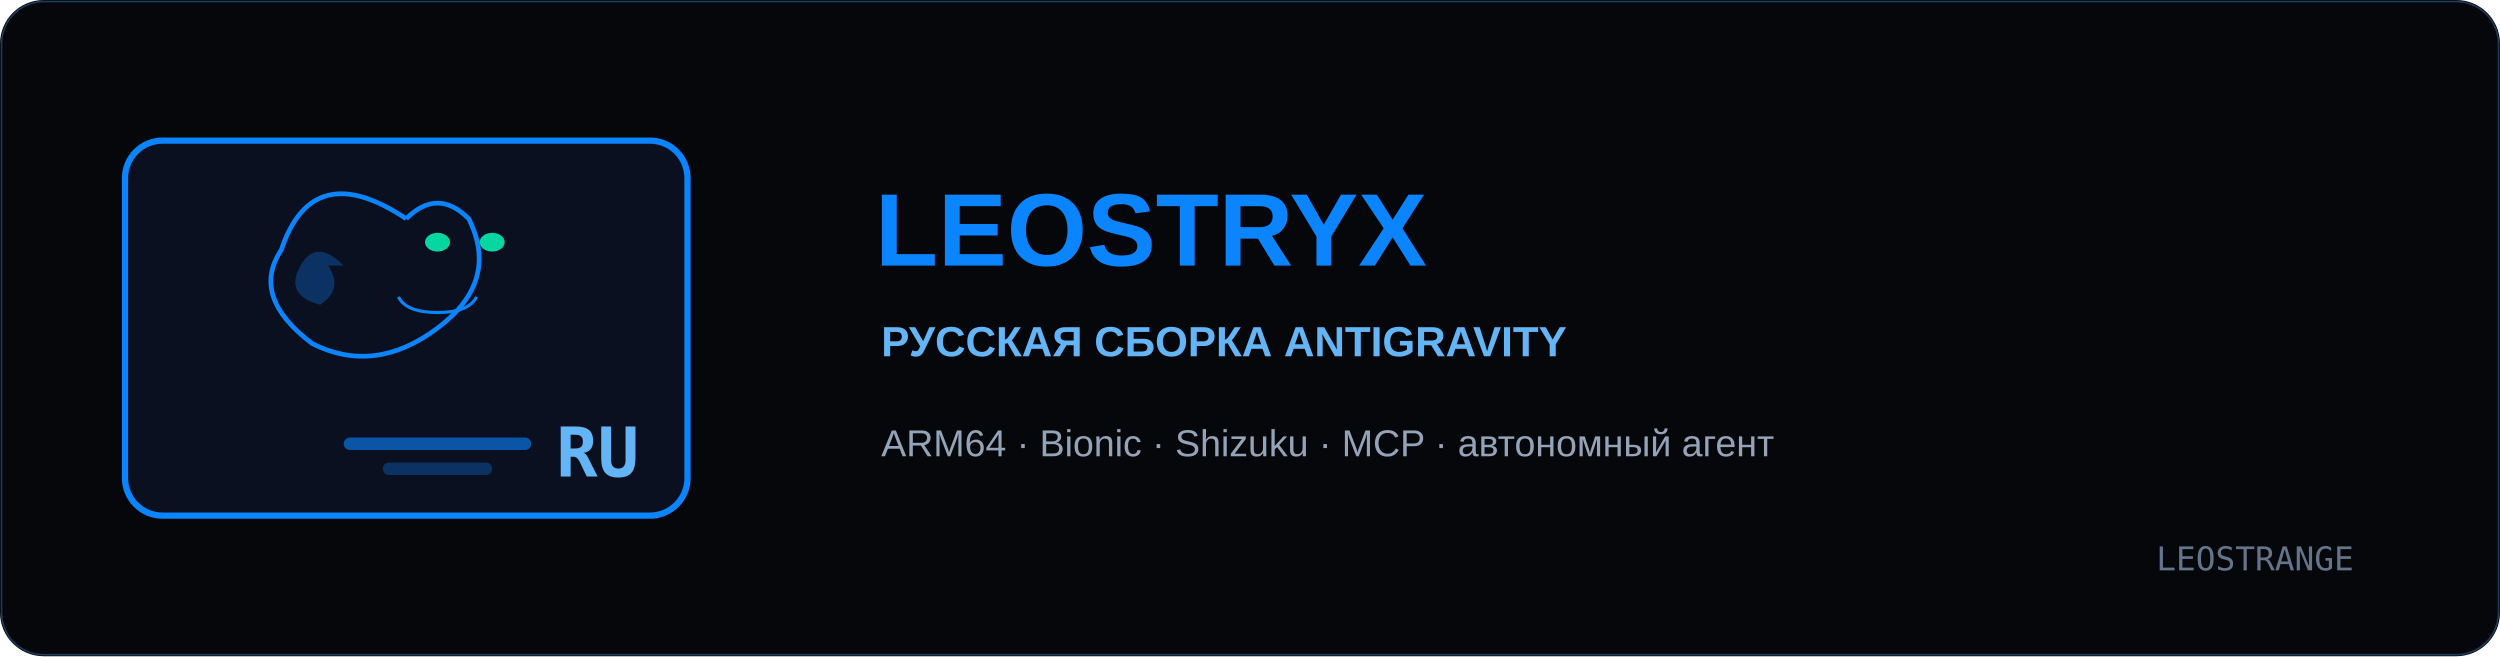
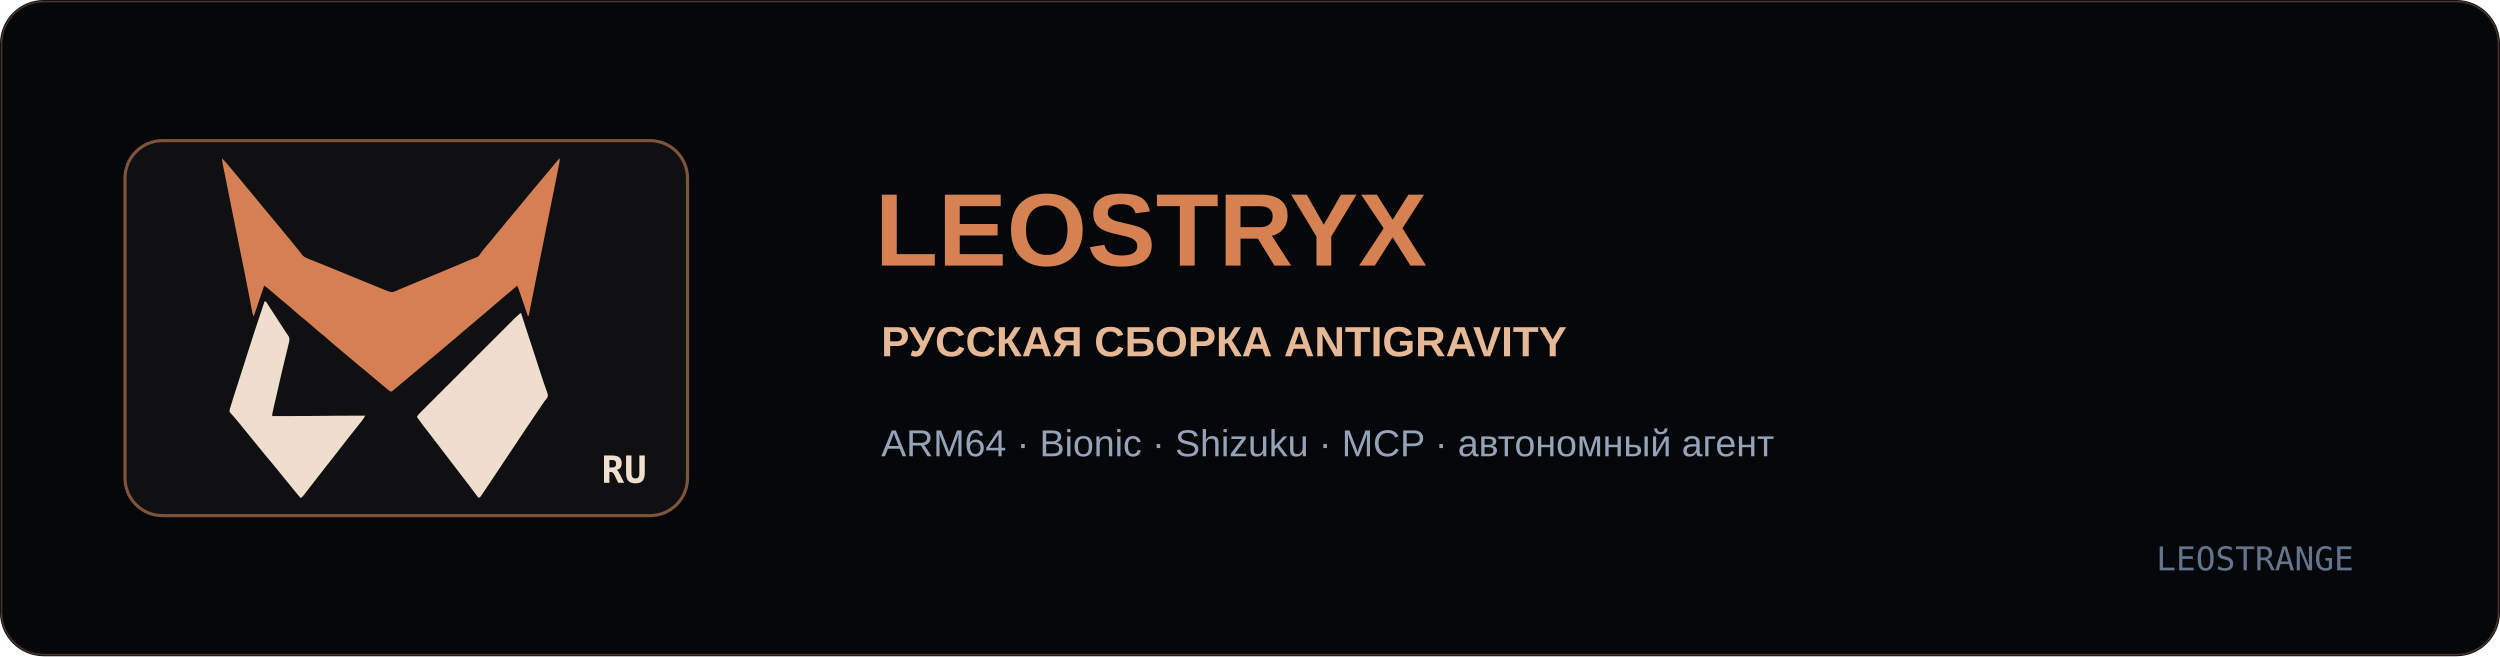
<svg xmlns="http://www.w3.org/2000/svg" width="1600" height="420" viewBox="0 0 1600 420">
  <defs>
    <linearGradient id="leostryxGrad" x1="120" y1="105" x2="120" y2="315">
-       <stop stop-color="#0b84ff" />
-       <stop offset="1" stop-color="#06d6a0" />
+       <stop stop-color="#D58151" />
+       <stop offset="1" stop-color="#F0DFCC" />
    </linearGradient>
    <linearGradient id="textGrad" x1="560" y1="170" x2="560" y2="292">
-       <stop stop-color="#0b84ff" />
-       <stop offset="1" stop-color="#06d6a0" />
+       <stop stop-color="#D58151" />
+       <stop offset="1" stop-color="#F0DFCC" />
    </linearGradient>
  </defs>
  <rect width="1600" height="420" rx="28" fill="#05070B" />
-   <rect x="1" y="1" width="1598" height="418" rx="27" fill="none" stroke="#1e3a5f" />
-   <rect x="80" y="90" width="360" height="240" rx="24" fill="#0B1020" stroke="#0b84ff" stroke-width="4" />
-   <path d="M260 140 Q200 100 180 160 Q160 190 200 220 Q240 240 280 210 Q320 180 300 140 Q280 120 260 140" fill="none" stroke="url(#leostryxGrad)" stroke-width="3" />
-   <path d="M220 170 Q200 150 190 175 Q185 190 205 195 Q220 185 210 170" fill="url(#leostryxGrad)" opacity="0.3" />
-   <ellipse cx="280" cy="155" rx="8" ry="6" fill="#06d6a0" />
-   <ellipse cx="315" cy="155" rx="8" ry="6" fill="#06d6a0" />
-   <path d="M255 190 Q260 200 280 200 Q300 200 305 190" stroke="url(#leostryxGrad)" stroke-width="2" fill="none" />
-   <rect x="220" y="280" width="120" height="8" rx="4" fill="#0b84ff" opacity="0.6" />
-   <rect x="245" y="296" width="70" height="8" rx="4" fill="#0b84ff" opacity="0.3" />
-   <text x="356" y="305" fill="#64b5f6" font-family="monospace" font-size="44" font-weight="700">RU</text>
+   <rect x="1" y="1" width="1598" height="418" rx="27" fill="none" stroke="#49352B" />
+   <rect x="80" y="90" width="360" height="240" rx="24" fill="#101013" stroke="#80533b" stroke-width="2" />
+   <g transform="translate(142 101) scale(0.285)">
+     <path d="M0 0 C8.34 8.07 15.72 16.98 23 26 C27.94 32.1 32.94 38.12 38.06 44.06 C42.13 48.78 46.08 53.56 49.95 58.45 C52.39 61.49 54.91 64.46 57.44 67.44 C61.51 72.22 65.52 77.05 69.49 81.92 C73.25 86.54 77.04 91.13 80.83 95.72 C84.21 99.82 87.58 103.94 90.94 108.06 C93.33 110.99 95.74 113.87 98.25 116.69 C102.3 121.27 106.11 126.04 109.95 130.79 C113.5 135.18 117.09 139.52 120.75 143.81 C126.63 150.72 132.36 157.74 138.06 164.79 C139.17 166.15 140.27 167.51 141.38 168.88 C141.93 169.56 142.48 170.24 143.05 170.94 C147.05 175.87 151.14 180.72 155.26 185.56 C158.34 189.19 161.3 192.91 164.2 196.7 C166.8 200.03 169.51 203.27 172.26 206.48 C174.24 208.8 176.06 211.09 177.68 213.67 C183.38 222.46 192.06 225.02 201.44 228.62 C205.51 230.2 209.55 231.83 213.58 233.48 C215.13 234.11 216.67 234.74 218.22 235.37 C219 235.69 219.79 236.01 220.6 236.33 C223.83 237.65 227.06 238.96 230.3 240.26 C239.05 243.8 247.78 247.38 256.5 251 C268.05 255.8 279.62 260.51 291.21 265.2 C302.64 269.82 314.06 274.48 325.46 279.17 C332.64 282.12 339.82 285.06 347 288 C347.75 288.31 348.51 288.62 349.28 288.93 C353.55 290.68 357.83 292.42 362.11 294.15 C363.39 294.67 364.68 295.19 365.96 295.71 C367.71 296.43 369.47 297.13 371.22 297.84 C372.2 298.24 373.18 298.63 374.18 299.04 C380.88 301.33 384.74 300.73 391.06 297.81 C392.76 297.06 394.45 296.32 396.15 295.57 C397.08 295.16 398.01 294.75 398.96 294.33 C404.05 292.1 409.19 290 414.32 287.89 C417.47 286.6 420.61 285.3 423.76 284 C424.38 283.74 425 283.48 425.64 283.22 C431.28 280.88 436.92 278.54 442.56 276.19 C443.51 275.79 444.45 275.4 445.42 275 C447.46 274.15 449.5 273.3 451.53 272.45 C457.8 269.83 464.07 267.22 470.35 264.6 C471.91 263.95 473.48 263.3 475.04 262.64 C483.88 258.96 492.72 255.29 501.57 251.64 C517.62 245.02 533.61 238.27 549.6 231.5 C550.54 231.1 551.48 230.7 552.45 230.29 C554.22 229.54 555.98 228.79 557.75 228.04 C562.77 225.92 567.82 223.88 572.93 221.94 C575.75 220.66 577.23 219.09 579 216.56 C579.64 215.69 580.28 214.81 580.94 213.91 C581.28 213.43 581.28 213.43 583 211 C584.64 208.83 586.28 206.66 587.94 204.5 C588.36 203.95 588.78 203.39 589.21 202.83 C592.56 198.47 596.16 194.41 599.87 190.37 C602.6 187.33 605.12 184.16 607.65 180.95 C610.66 177.17 613.73 173.42 616.81 169.69 C617.12 169.32 617.12 169.32 618.65 167.46 C622.29 163.04 625.97 158.66 629.69 154.31 C633.96 149.3 638.04 144.16 642.08 138.96 C645.26 134.89 648.58 131.01 652.05 127.19 C655.01 123.87 657.78 120.41 660.58 116.95 C663.19 113.77 665.84 110.63 668.5 107.5 C674.75 100.14 680.87 92.69 686.88 85.12 C690.45 80.64 694.14 76.26 697.85 71.9 C700.86 68.36 703.82 64.79 706.75 61.19 C709.28 58.08 711.84 55.01 714.5 52 C717.98 48.07 721.29 44.01 724.61 39.93 C729.83 33.53 735.09 27.13 740.56 20.94 C744.12 16.9 747.51 12.74 750.91 8.57 C753.25 5.69 755.62 2.84 758 0 C759.24 3.71 758.56 6.4 757.82 10.12 C757.68 10.86 757.54 11.6 757.39 12.37 C756.91 14.91 756.41 17.45 755.91 19.99 C755.55 21.85 755.19 23.71 754.83 25.57 C749.66 52.15 744.27 78.68 738.91 105.22 C737.32 113.1 735.73 120.98 734.14 128.87 C730.09 148.91 726.05 168.96 722 189 C721.7 190.5 721.39 192 721.09 193.5 C719.92 199.28 718.76 205.05 717.59 210.82 C716.21 217.68 714.82 224.54 713.44 231.4 C713.3 232.06 713.17 232.73 713.03 233.41 C712.37 236.69 711.71 239.97 711.05 243.25 C709.55 250.65 708.06 258.05 706.56 265.45 C700.6 294.94 694.74 324.46 689 354 C688.34 354 687.68 354 687 354 C686.79 353.38 686.79 353.38 685.75 350.21 C681.63 337.77 677.38 325.38 673.05 313.01 C671.19 307.7 669.35 302.38 667.5 297.06 C666.82 295.12 666.15 293.17 665.47 291.22 C664.98 289.82 664.49 288.41 664 287 C660.33 287 657.71 290.58 655.06 292.94 C653.69 294.14 652.32 295.35 650.95 296.55 C650.27 297.14 649.6 297.74 648.9 298.35 C645.58 301.23 642.15 304 638.73 306.77 C629.28 314.49 620.05 322.51 610.79 330.46 C608.96 332.04 607.12 333.61 605.29 335.18 C604.67 335.7 604.06 336.23 603.43 336.77 C602.27 337.76 601.12 338.74 599.97 339.73 C596.99 342.28 594.04 344.85 591.09 347.44 C587.09 350.94 583 354.32 578.88 357.69 C571.15 364.02 563.56 370.47 556 377 C553.61 379.06 551.21 381.13 548.81 383.19 C548.52 383.44 548.52 383.44 547.05 384.7 C543.49 387.75 539.89 390.74 536.25 393.69 C531.87 397.24 527.68 400.97 523.51 404.77 C520.12 407.79 516.58 410.63 513.05 413.48 C509.48 416.43 505.99 419.46 502.5 422.5 C497.32 427.01 492.08 431.43 486.75 435.75 C483.61 438.32 480.52 440.94 477.44 443.56 C473.69 446.75 469.92 449.89 466.06 452.94 C461.35 456.67 456.8 460.58 452.24 464.51 C448.7 467.56 445.13 470.56 441.5 473.5 C437.27 476.93 433.12 480.45 429 484 C423.99 488.32 418.91 492.55 413.77 496.73 C410.68 499.27 407.62 501.85 404.56 504.44 C400.22 508.12 395.87 511.79 391.5 515.44 C390.56 516.22 389.62 517 388.66 517.81 C387.78 518.53 386.9 519.25 386 520 C385.14 520.77 384.29 521.55 383.41 522.35 C381 524 381 524 379 523.99 C376.35 522.68 374.32 521.03 372.06 519.12 C371.09 518.31 370.13 517.5 369.13 516.66 C368.09 515.78 367.04 514.89 366 514 C364.93 513.09 363.85 512.18 362.78 511.27 C361.13 509.88 359.48 508.49 357.84 507.09 C354.42 504.19 350.98 501.33 347.5 498.5 C340.03 492.41 332.68 486.18 325.38 479.88 C319.81 475.08 314.25 470.35 308.4 465.9 C304.6 462.89 300.96 459.71 297.3 456.55 C292.85 452.71 288.33 448.97 283.77 445.27 C277.89 440.45 272.12 435.51 266.33 430.58 C264.68 429.18 263.03 427.78 261.38 426.38 C261.1 426.15 261.1 426.15 259.74 424.98 C256.34 422.11 252.9 419.29 249.44 416.5 C245.55 413.34 241.84 410.04 238.19 406.62 C233.96 402.67 229.59 399.03 225 395.5 C219.87 391.55 215.05 387.4 210.32 382.98 C206.33 379.26 202.17 375.81 197.92 372.38 C194.54 369.62 191.24 366.79 187.94 363.94 C183.91 360.46 179.86 357.05 175.69 353.75 C170.96 350.01 166.48 346.03 162 342 C153.38 334.35 144.58 326.89 135.62 319.62 C131.22 316.04 126.91 312.35 122.62 308.62 C117.77 304.4 112.9 300.18 108 296 C107.01 295.15 106.02 294.31 105 293.44 C102.8 291.65 100.62 289.98 98.31 288.35 C97.69 287.91 97.07 287.46 96.43 287.01 C95.96 286.68 95.48 286.34 95 286 C92.69 292.79 90.38 299.58 88.07 306.37 C87.28 308.68 86.5 310.98 85.72 313.28 C81.1 326.84 76.51 340.4 72 354 C71.34 353.67 70.68 353.34 70 353 C69.36 350.85 69.36 350.85 68.8 347.94 C68.59 346.84 68.37 345.74 68.15 344.61 C67.92 343.39 67.69 342.18 67.45 340.93 C67.07 338.97 66.69 337.02 66.31 335.07 C65.9 332.95 65.5 330.84 65.1 328.73 C64.24 324.26 63.37 319.79 62.5 315.32 C62.2 313.78 61.91 312.24 61.61 310.7 C61.46 309.93 61.31 309.16 61.15 308.37 C60.69 306 60.23 303.62 59.77 301.25 C56.76 285.7 53.67 270.17 50.56 254.65 C50.12 252.49 49.69 250.33 49.26 248.17 C43.99 221.86 38.67 195.56 33.32 169.27 C29.91 152.49 26.53 135.7 23.18 118.9 C20.91 107.55 18.64 96.21 16.36 84.86 C14.89 77.57 13.43 70.27 11.96 62.97 C10.9 57.65 9.83 52.32 8.75 46.99 C7.69 41.72 6.63 36.44 5.57 31.16 C5.18 29.18 4.78 27.2 4.38 25.22 C3.83 22.48 3.28 19.74 2.73 16.99 C2.57 16.2 2.41 15.4 2.24 14.58 C1.28 9.73 0.56 4.91 0 0 Z " fill="#D77F54" transform="translate(0,1)" />
+     <path d="M0 0 C0.66 0 1.32 0 2 0 C2.21 0.66 2.42 1.32 2.64 2 C5.34 10.42 8.04 18.83 10.75 27.25 C10.97 27.93 11.19 28.6 11.41 29.3 C16.59 45.42 21.79 61.52 27.19 77.56 C32.61 93.68 37.84 109.87 42.96 126.09 C45.91 135.44 48.88 144.77 52.13 154.02 C53.45 157.76 54.74 161.53 56.02 165.29 C56.62 167.03 57.25 168.77 57.89 170.51 C62.74 183.65 62.74 183.65 60.99 189.21 C59.21 192.08 57.25 194.48 55 197 C53.81 198.67 52.64 200.36 51.48 202.05 C50.91 202.87 50.33 203.69 49.73 204.53 C46.25 209.49 42.94 214.56 39.6 219.62 C36.03 224.99 32.41 230.32 28.75 235.63 C23.01 243.95 17.4 252.34 11.81 260.75 C10.87 262.17 9.93 263.58 8.99 265 C7.16 267.74 5.33 270.49 3.51 273.23 C0.01 278.49 -3.5 283.75 -7 289 C-8.6 291.41 -10.21 293.81 -11.81 296.22 C-12.66 297.5 -13.52 298.77 -14.37 300.05 C-14.58 300.37 -14.58 300.37 -15.67 302.01 C-17.47 304.71 -19.27 307.4 -21.06 310.09 C-21.52 310.77 -21.97 311.45 -22.44 312.16 C-25.22 316.33 -28.01 320.51 -30.79 324.68 C-31.25 325.37 -31.71 326.06 -32.18 326.77 C-36.12 332.68 -36.12 332.68 -55.82 362.23 C-56.28 362.92 -56.74 363.61 -57.21 364.32 C-59.07 367.11 -60.93 369.89 -62.79 372.68 C-63.25 373.37 -63.71 374.06 -64.18 374.77 C-65.1 376.15 -66.01 377.52 -66.93 378.9 C-69.2 382.3 -71.46 385.69 -73.72 389.09 C-82.95 402.96 -82.95 402.96 -86.44 407.94 C-86.84 408.54 -87.25 409.14 -87.67 409.76 C-88.87 411.46 -88.87 411.46 -91 414 C-94 414 -94 414 -95.34 412.69 C-95.8 412.08 -96.25 411.47 -96.71 410.84 C-97.23 410.16 -97.74 409.47 -98.28 408.77 C-98.55 408.4 -98.55 408.4 -99.94 406.5 C-100.51 405.73 -101.09 404.96 -101.68 404.17 C-103.46 401.78 -105.23 399.39 -107 397 C-108.97 394.35 -110.96 391.71 -112.94 389.06 C-113.42 388.41 -113.91 387.77 -114.4 387.1 C-119.97 379.67 -125.69 372.37 -131.4 365.05 C-137.28 357.51 -143.08 349.91 -148.81 342.25 C-158.63 329.13 -168.64 316.16 -178.71 303.23 C-184.69 295.55 -190.62 287.86 -196.44 280.06 C-199.71 275.68 -203.05 271.36 -206.44 267.06 C-215.24 255.9 -223.81 244.62 -232 233 C-230.57 229.75 -228.83 227.58 -226.32 225.08 C-225.94 224.69 -225.94 224.69 -223.99 222.73 C-223.15 221.89 -222.3 221.05 -221.42 220.18 C-220.52 219.28 -219.63 218.37 -218.7 217.45 C-216.21 214.94 -213.7 212.45 -211.2 209.95 C-208.5 207.26 -205.81 204.57 -203.12 201.87 C-197.84 196.59 -192.56 191.31 -187.27 186.04 C-181.12 179.89 -174.97 173.74 -168.82 167.59 C-157.84 156.61 -146.85 145.63 -135.87 134.66 C-125.21 124.02 -114.56 113.38 -103.92 102.73 C-103.26 102.07 -102.6 101.42 -101.93 100.74 C-101.6 100.42 -101.6 100.42 -99.95 98.76 C-87.82 86.64 -75.7 74.52 -63.57 62.4 C-59.28 58.11 -55 53.83 -50.71 49.55 C-45.49 44.32 -40.26 39.1 -35.03 33.87 C-32.36 31.21 -29.69 28.55 -27.03 25.88 C-24.13 22.99 -21.24 20.1 -18.34 17.2 C-17.5 16.37 -16.67 15.53 -15.81 14.67 C-11.51 10.39 -7.13 6.26 -2.52 2.31 C-1.66 1.56 -0.8 0.8 0 0 Z " fill="#EFDECE" transform="translate(670,349)" />
+     <path d="M0 0 C3.35 1.12 3.64 1.55 5.42 4.39 C5.64 4.75 5.64 4.75 6.78 6.54 C7.25 7.29 7.71 8.04 8.19 8.81 C9.1 10.26 10.01 11.7 10.92 13.14 C11.4 13.91 11.89 14.68 12.39 15.48 C14.19 18.29 16.04 21.07 17.9 23.85 C21.83 29.72 25.65 35.66 29.44 41.62 C33.83 48.53 38.25 55.41 42.78 62.23 C43.57 63.41 44.35 64.6 45.14 65.79 C46.28 67.51 47.42 69.23 48.57 70.94 C49.64 72.52 50.69 74.11 51.75 75.7 C52.35 76.61 52.96 77.51 53.58 78.44 C56.04 82.88 56.21 86.27 55.03 91.16 C54.79 92.16 54.56 93.17 54.31 94.21 C54.04 95.3 53.78 96.38 53.5 97.5 C53.23 98.64 52.96 99.77 52.68 100.94 C51.8 104.63 50.9 108.31 50 112 C49.39 114.53 48.78 117.06 48.18 119.59 C46.46 126.73 44.73 133.87 43 141 C42.26 144.05 41.52 147.09 40.79 150.14 C39.94 153.63 39.09 157.12 38.25 160.61 C36.22 168.99 34.33 177.41 32.49 185.83 C30.88 193.14 29.21 200.44 27.51 207.73 C27.29 208.67 27.07 209.62 26.84 210.59 C25.73 215.32 24.63 220.04 23.51 224.76 C17 252.52 17 252.52 17 258 C44.14 258.06 71.27 258.01 98.4 257.78 C99.69 257.77 100.97 257.76 102.3 257.75 C110.18 257.68 118.07 257.61 125.96 257.54 C137.84 257.43 149.71 257.32 161.59 257.22 C162.84 257.21 164.1 257.2 165.39 257.19 C185.59 257.01 205.79 256.93 226 257 C223.66 261.15 221.43 264.95 218.38 268.62 C215.28 272.41 212.27 276.24 209.31 280.12 C204.86 285.96 200.25 291.65 195.61 297.33 C191.67 302.17 187.79 307.05 184 312 C182.42 314.06 180.83 316.13 179.25 318.19 C179.04 318.46 179.04 318.46 177.97 319.85 C174.38 324.52 170.75 329.15 167.11 333.77 C164.04 337.66 161.01 341.57 158 345.5 C151.41 354.1 144.73 362.62 137.94 371.06 C134.46 375.39 131.08 379.78 127.71 384.18 C125.18 387.49 122.61 390.76 120 394 C114.13 401.3 108.46 408.76 102.79 416.22 C85.42 439.05 85.42 439.05 81 442 C76.26 436.78 71.7 431.46 67.32 425.93 C64.45 422.31 61.54 418.71 58.62 415.12 C58.06 414.43 57.5 413.74 56.92 413.03 C53.61 408.95 50.26 404.9 46.88 400.88 C43.35 396.67 39.93 392.39 36.56 388.06 C32.47 382.8 28.24 377.68 23.91 372.61 C21.23 369.47 18.62 366.3 16.06 363.06 C12.81 358.95 9.42 354.97 6 351 C1.97 346.32 -1.98 341.6 -5.81 336.75 C-8.66 333.17 -11.55 329.62 -14.44 326.06 C-14.72 325.71 -14.72 325.71 -16.15 323.95 C-23.08 315.44 -30.03 306.96 -37 298.5 C-51.56 280.83 -51.56 280.83 -56.81 274.19 C-59.64 270.63 -62.56 267.16 -65.53 263.72 C-67.1 261.9 -68.65 260.08 -70.2 258.25 C-71.82 256.34 -73.45 254.54 -75.21 252.75 C-76.98 250.83 -78.03 249.43 -79 247 C-78.74 244.62 -78.74 244.62 -77.98 241.87 C-77.68 240.8 -77.39 239.74 -77.08 238.64 C-74.95 231.46 -72.72 224.32 -70.44 217.19 C-69.9 215.48 -69.35 213.78 -68.81 212.08 C-65.06 200.27 -61.26 188.47 -57.45 176.69 C-53.67 165.01 -49.93 153.32 -46.19 141.62 C-46.02 141.09 -46.02 141.09 -45.14 138.36 C-41.61 127.33 -38.09 116.3 -34.61 105.25 C-27.23 81.81 -19.56 58.48 -11.74 35.18 C-9.39 28.18 -7.05 21.17 -4.72 14.16 C-3.7 11.1 -2.68 8.04 -1.66 4.98 C-1.5 4.5 -1.5 4.5 -0.68 2.04 C-0.46 1.37 -0.23 0.69 0 0 Z " fill="#EFDECE" transform="translate(96,322)" />
+   </g>
+   <text x="385" y="309" fill="#F0DFCC" font-family="monospace" font-size="24" font-weight="700">RU</text>
  <text x="560" y="170" fill="url(#textGrad)" font-family="Arial,sans-serif" font-size="66" font-weight="700">LEOSTRYX</text>
-   <text x="564" y="228" fill="#64b5f6" font-family="Arial,sans-serif" font-size="27" font-weight="600">РУССКАЯ СБОРКА ANTIGRAVITY</text>
+   <text x="564" y="228" fill="#E6B895" font-family="Arial,sans-serif" font-size="27" font-weight="600">РУССКАЯ СБОРКА ANTIGRAVITY</text>
  <text x="564" y="292" fill="#94A3B8" font-family="Arial,sans-serif" font-size="24">ARM64 · Bionic · Shizuku · MCP · автономный агент</text>
  <text x="1380" y="365" fill="#64748B" font-family="monospace" font-size="21">LEOSTRANGE</text>
</svg>
